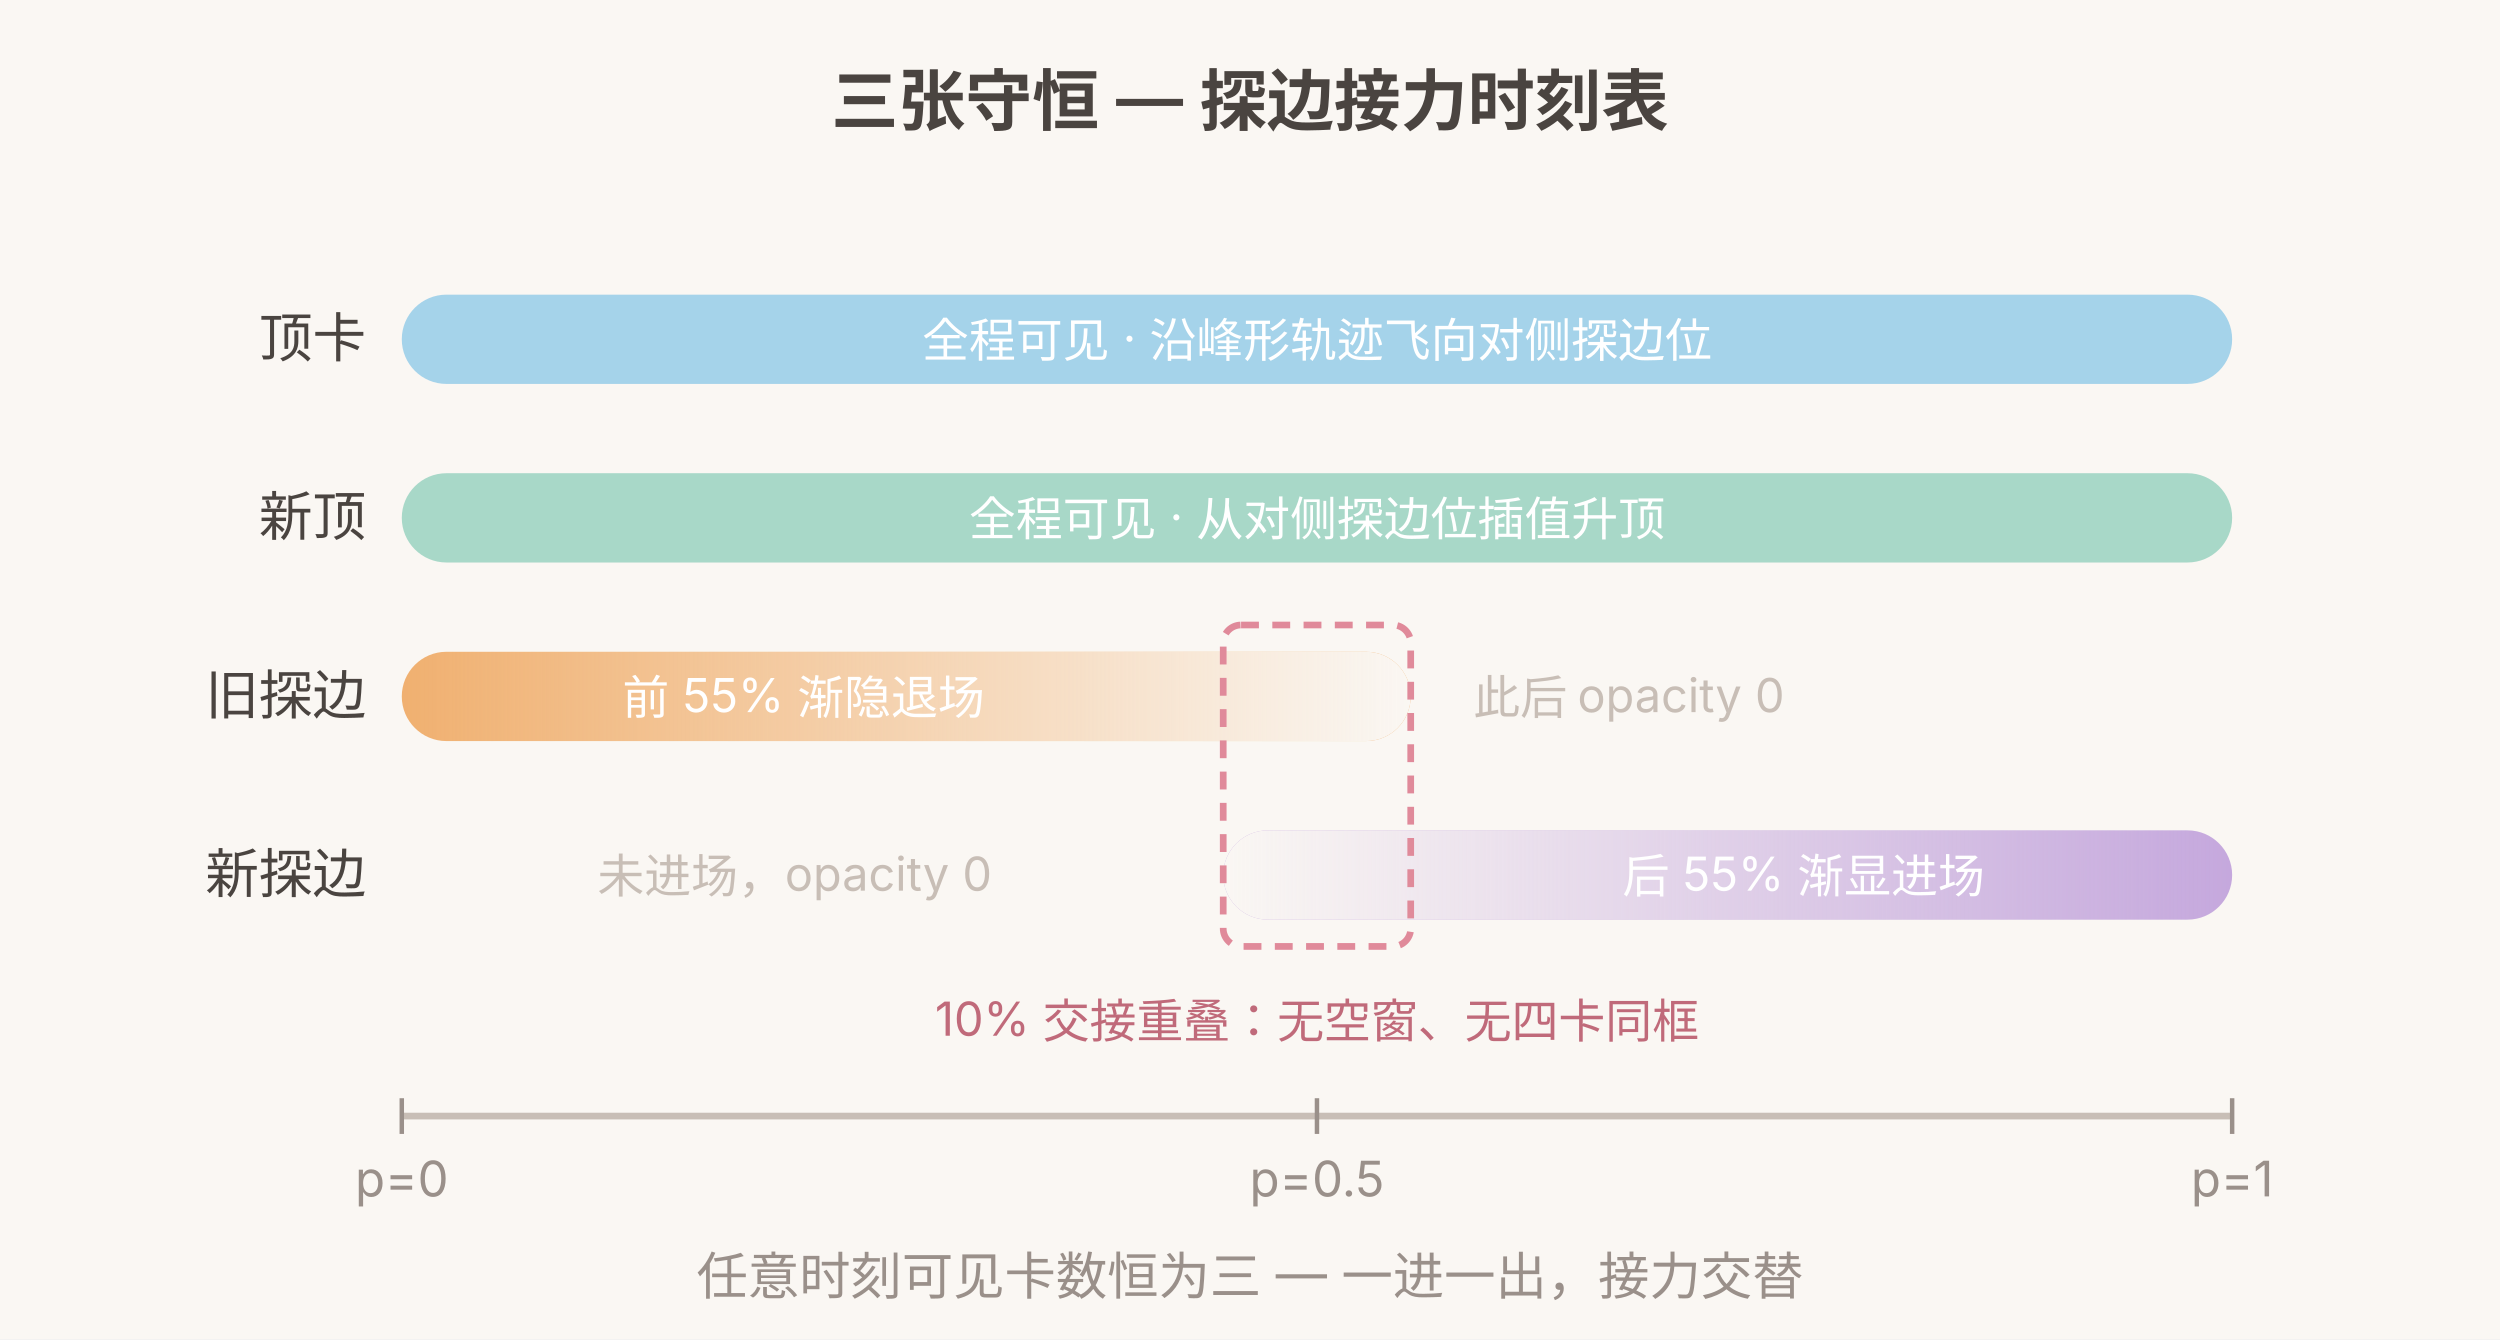
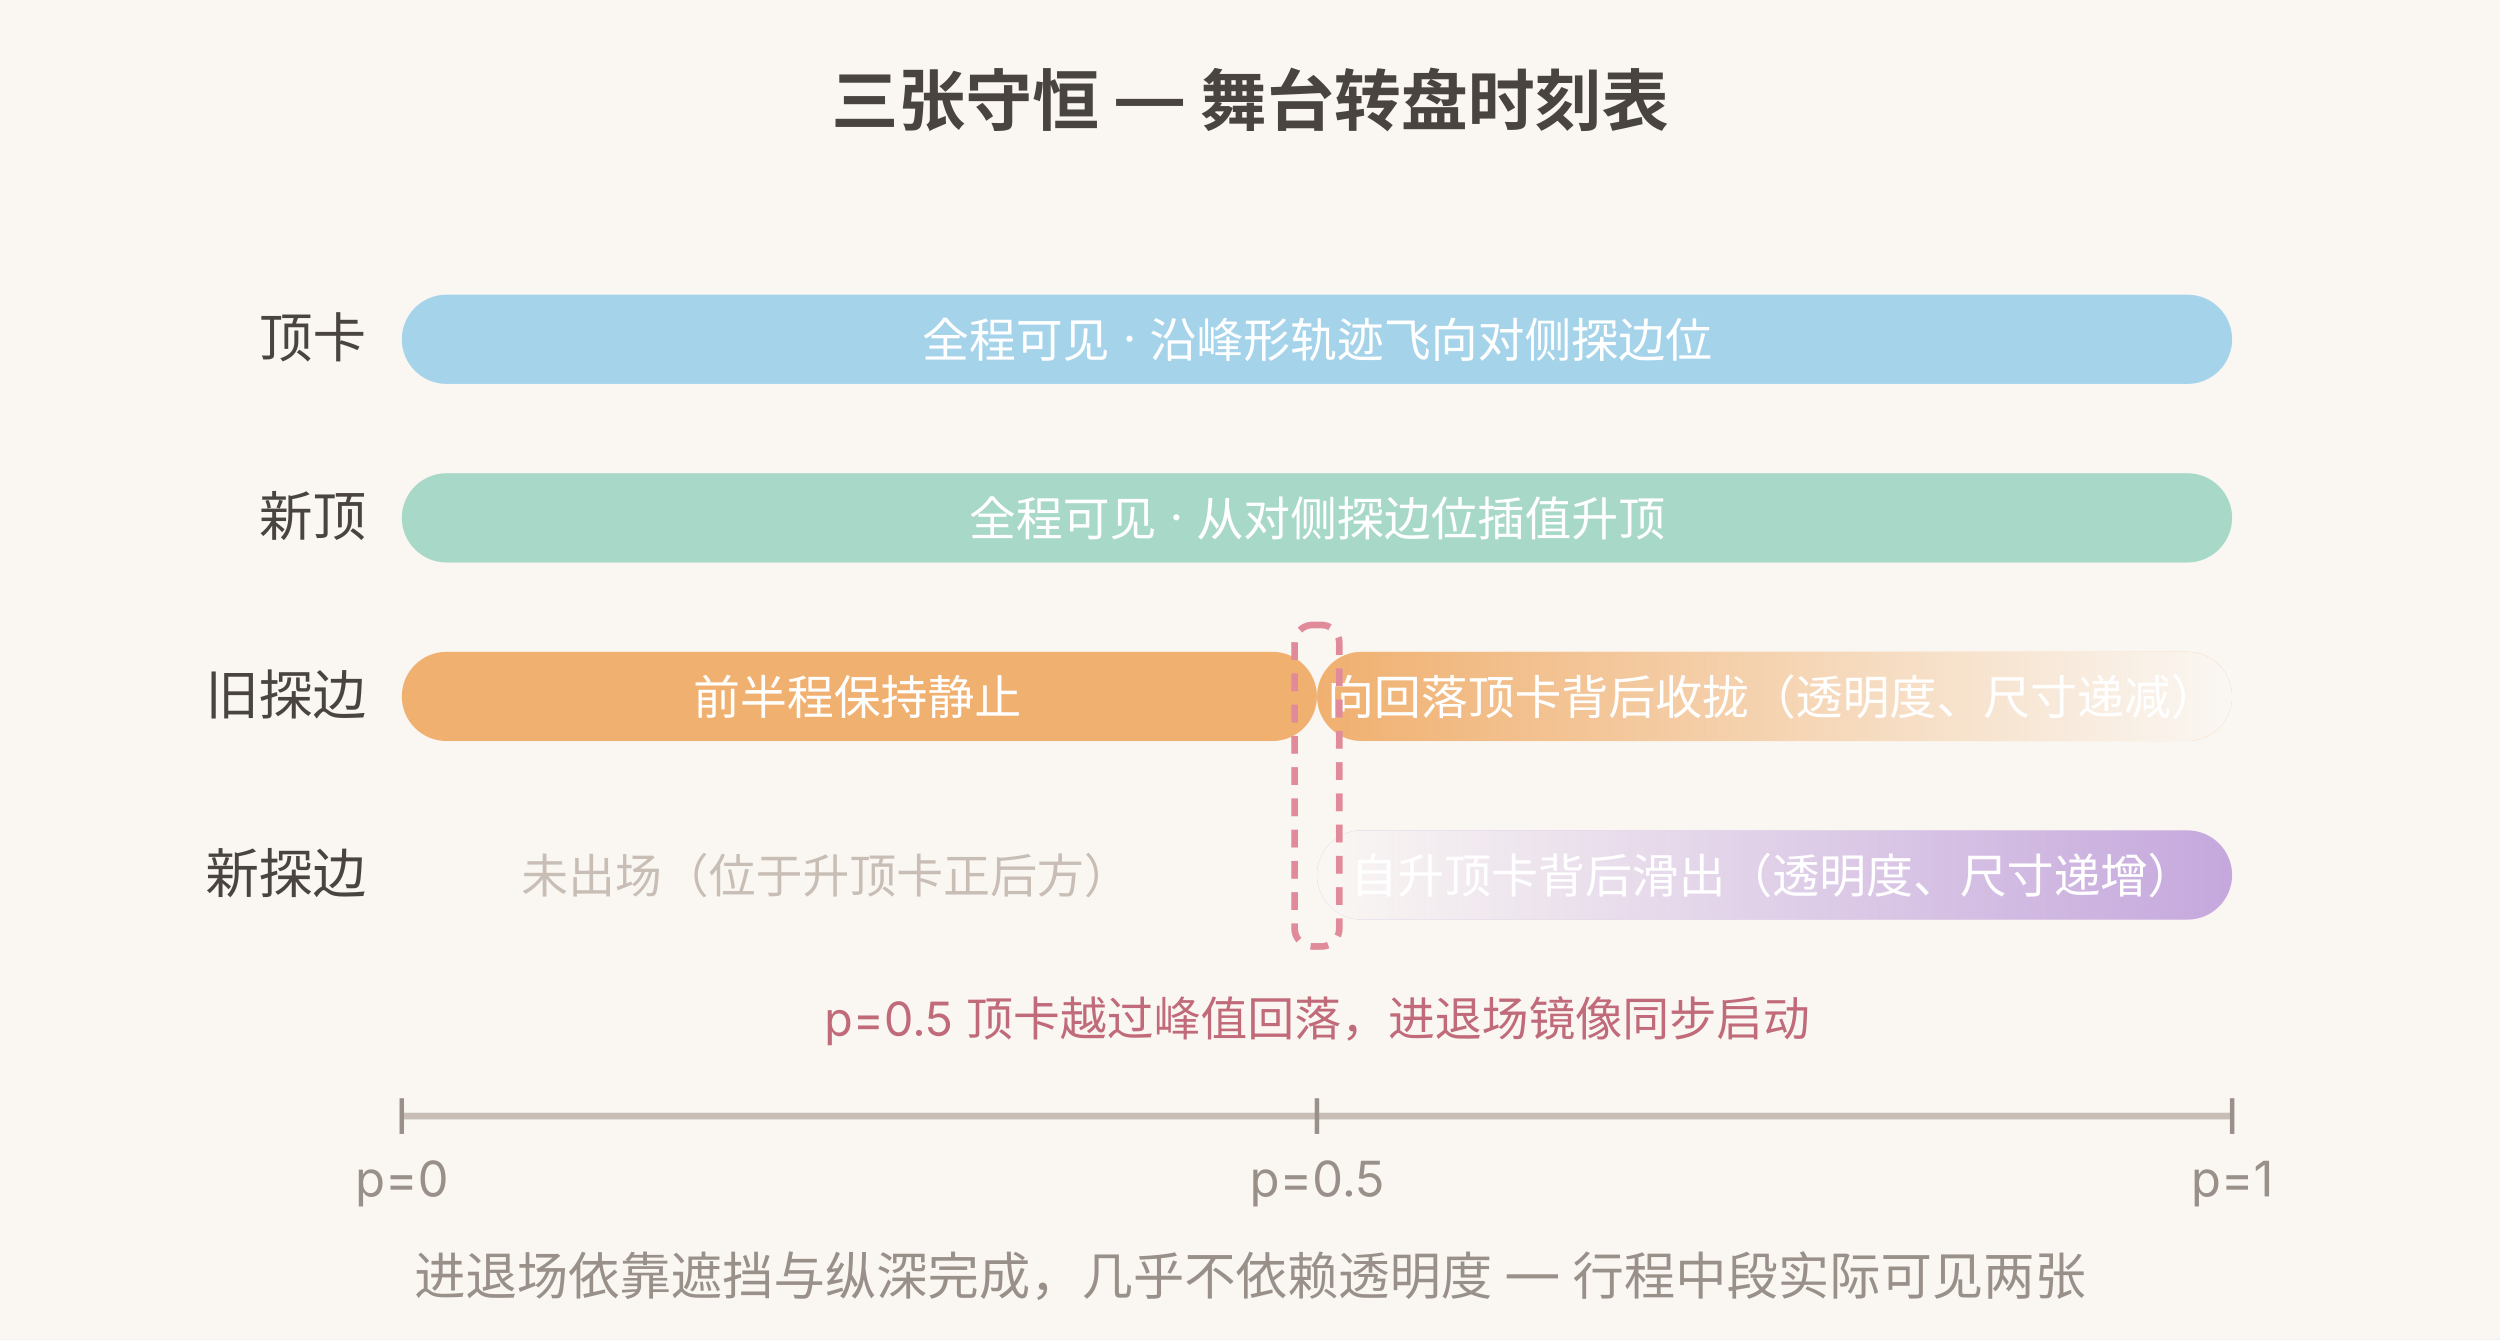
<svg xmlns="http://www.w3.org/2000/svg" viewBox="0 0 560 300" font-family="system-ui, -apple-system, sans-serif">
  <rect width="560" height="300" fill="#faf7f3" />
-   <text x="280" y="28" text-anchor="middle" font-size="15" font-weight="600" fill="#4a4440">三张守恒 — 探边接力时刻表</text>
+   <text x="280" y="28" text-anchor="middle" font-size="15" font-weight="600" fill="#4a4440">三张守恒 — 舞台转盘时刻表</text>
  <line x1="90" y1="250" x2="500" y2="250" stroke="#c8beb6" stroke-width="1.5" />
  <text x="90" y="268" font-size="11" fill="#9a908a" text-anchor="middle">p=0</text>
  <line x1="90" y1="246" x2="90" y2="254" stroke="#9a908a" />
  <text x="295" y="268" font-size="11" fill="#9a908a" text-anchor="middle">p=0.5</text>
  <line x1="295" y1="246" x2="295" y2="254" stroke="#9a908a" />
  <text x="500" y="268" font-size="11" fill="#9a908a" text-anchor="middle">p=1</text>
  <line x1="500" y1="246" x2="500" y2="254" stroke="#9a908a" />
  <text x="82" y="80" font-size="12" fill="#4a4440" text-anchor="end">顶卡</text>
  <rect x="90" y="66" width="410" height="20" rx="10" fill="#a5d3ea" />
  <text x="295" y="80" font-size="10.5" fill="#fff" text-anchor="middle">全程可见 · 沿峰形轨迹飞向对侧探边位</text>
  <text x="82" y="120" font-size="12" fill="#4a4440" text-anchor="end">新顶</text>
  <rect x="90" y="106" width="410" height="20" rx="10" fill="#a8d8c8" />
  <text x="295" y="120" font-size="10.5" fill="#fff" text-anchor="middle">全程可见 · 从对侧探边位插值升顶</text>
  <text x="82" y="160" font-size="12" fill="#4a4440" text-anchor="end">旧探边</text>
-   <rect x="90" y="146" width="226" height="20" rx="10" fill="#f0b070" />
-   <rect x="90" y="146" width="226" height="20" rx="10" fill="url(#fadeout)" />
-   <text x="180" y="160" font-size="10.5" fill="#fff" text-anchor="middle">前 55% 渐隐退场</text>
-   <text x="330" y="160" font-size="10.5" fill="#c8beb6">此后 opacity 0</text>
+   <rect x="90" y="146" width="205" height="20" rx="10" fill="#f0b070" />
+   <text x="192" y="160" font-size="10.5" fill="#fff" text-anchor="middle">前半程保持静止</text>
+   <rect x="295" y="146" width="205" height="20" rx="10" fill="#f0b070" />
+   <rect x="295" y="146" width="205" height="20" rx="10" fill="url(#fadeout)" />
+   <text x="397" y="160" font-size="10.5" fill="#fff" text-anchor="middle">向回落顶卡背后收拢（透明度、尺寸递减）</text>
  <text x="82" y="200" font-size="12" fill="#4a4440" text-anchor="end">新探边</text>
-   <rect x="274" y="186" width="226" height="20" rx="10" fill="#c5a8dd" />
-   <rect x="274" y="186" width="226" height="20" rx="10" fill="url(#fadein)" />
-   <text x="404" y="200" font-size="10.5" fill="#fff" text-anchor="middle">后 55% 渐显进场</text>
-   <text x="178" y="200" font-size="10.5" fill="#c8beb6" text-anchor="middle">未进场，opacity 0</text>
+   <rect x="295" y="186" width="205" height="20" rx="10" fill="#c5a8dd" />
+   <rect x="295" y="186" width="205" height="20" rx="10" fill="url(#fadein)" />
+   <text x="397" y="200" font-size="10.5" fill="#fff" text-anchor="middle">自升顶卡背后滑出（透明度、尺寸递增）</text>
+   <text x="185" y="200" font-size="10.5" fill="#c8beb6" text-anchor="middle">未出场（位于升顶卡正后方）</text>
  <defs>
    <linearGradient id="fadeout" x1="0" x2="1">
      <stop offset="0" stop-color="#faf7f3" stop-opacity="0" />
      <stop offset="1" stop-color="#faf7f3" stop-opacity="1" />
    </linearGradient>
    <linearGradient id="fadein" x1="0" x2="1">
      <stop offset="0" stop-color="#faf7f3" stop-opacity="1" />
      <stop offset="1" stop-color="#faf7f3" stop-opacity="0" />
    </linearGradient>
  </defs>
-   <rect x="274" y="140" width="42" height="72" fill="none" stroke="#e08a9a" stroke-width="1.5" stroke-dasharray="4 3" rx="4" />
-   <text x="295" y="232" font-size="10.5" fill="#c06a7a" text-anchor="middle">10% 交接重叠：无空窗、无四卡同框</text>
-   <text x="280" y="290" text-anchor="middle" font-size="11.5" fill="#9a908a">任意时刻可见卡数恒为三 — 一进一出，接力交替</text>
+   <rect x="290" y="140" width="10" height="72" fill="none" stroke="#e08a9a" stroke-width="1.5" stroke-dasharray="4 3" rx="4" />
+   <text x="295" y="232" font-size="10.5" fill="#c06a7a" text-anchor="middle">p=0.5 顶卡越过峰值回落，进退场镜像同步启动</text>
+   <text x="280" y="290" text-anchor="middle" font-size="11.5" fill="#9a908a">进退场依靠遮挡与纵深完成，几乎不依赖透明度 — 行程中段实际可见两张</text>
</svg>
